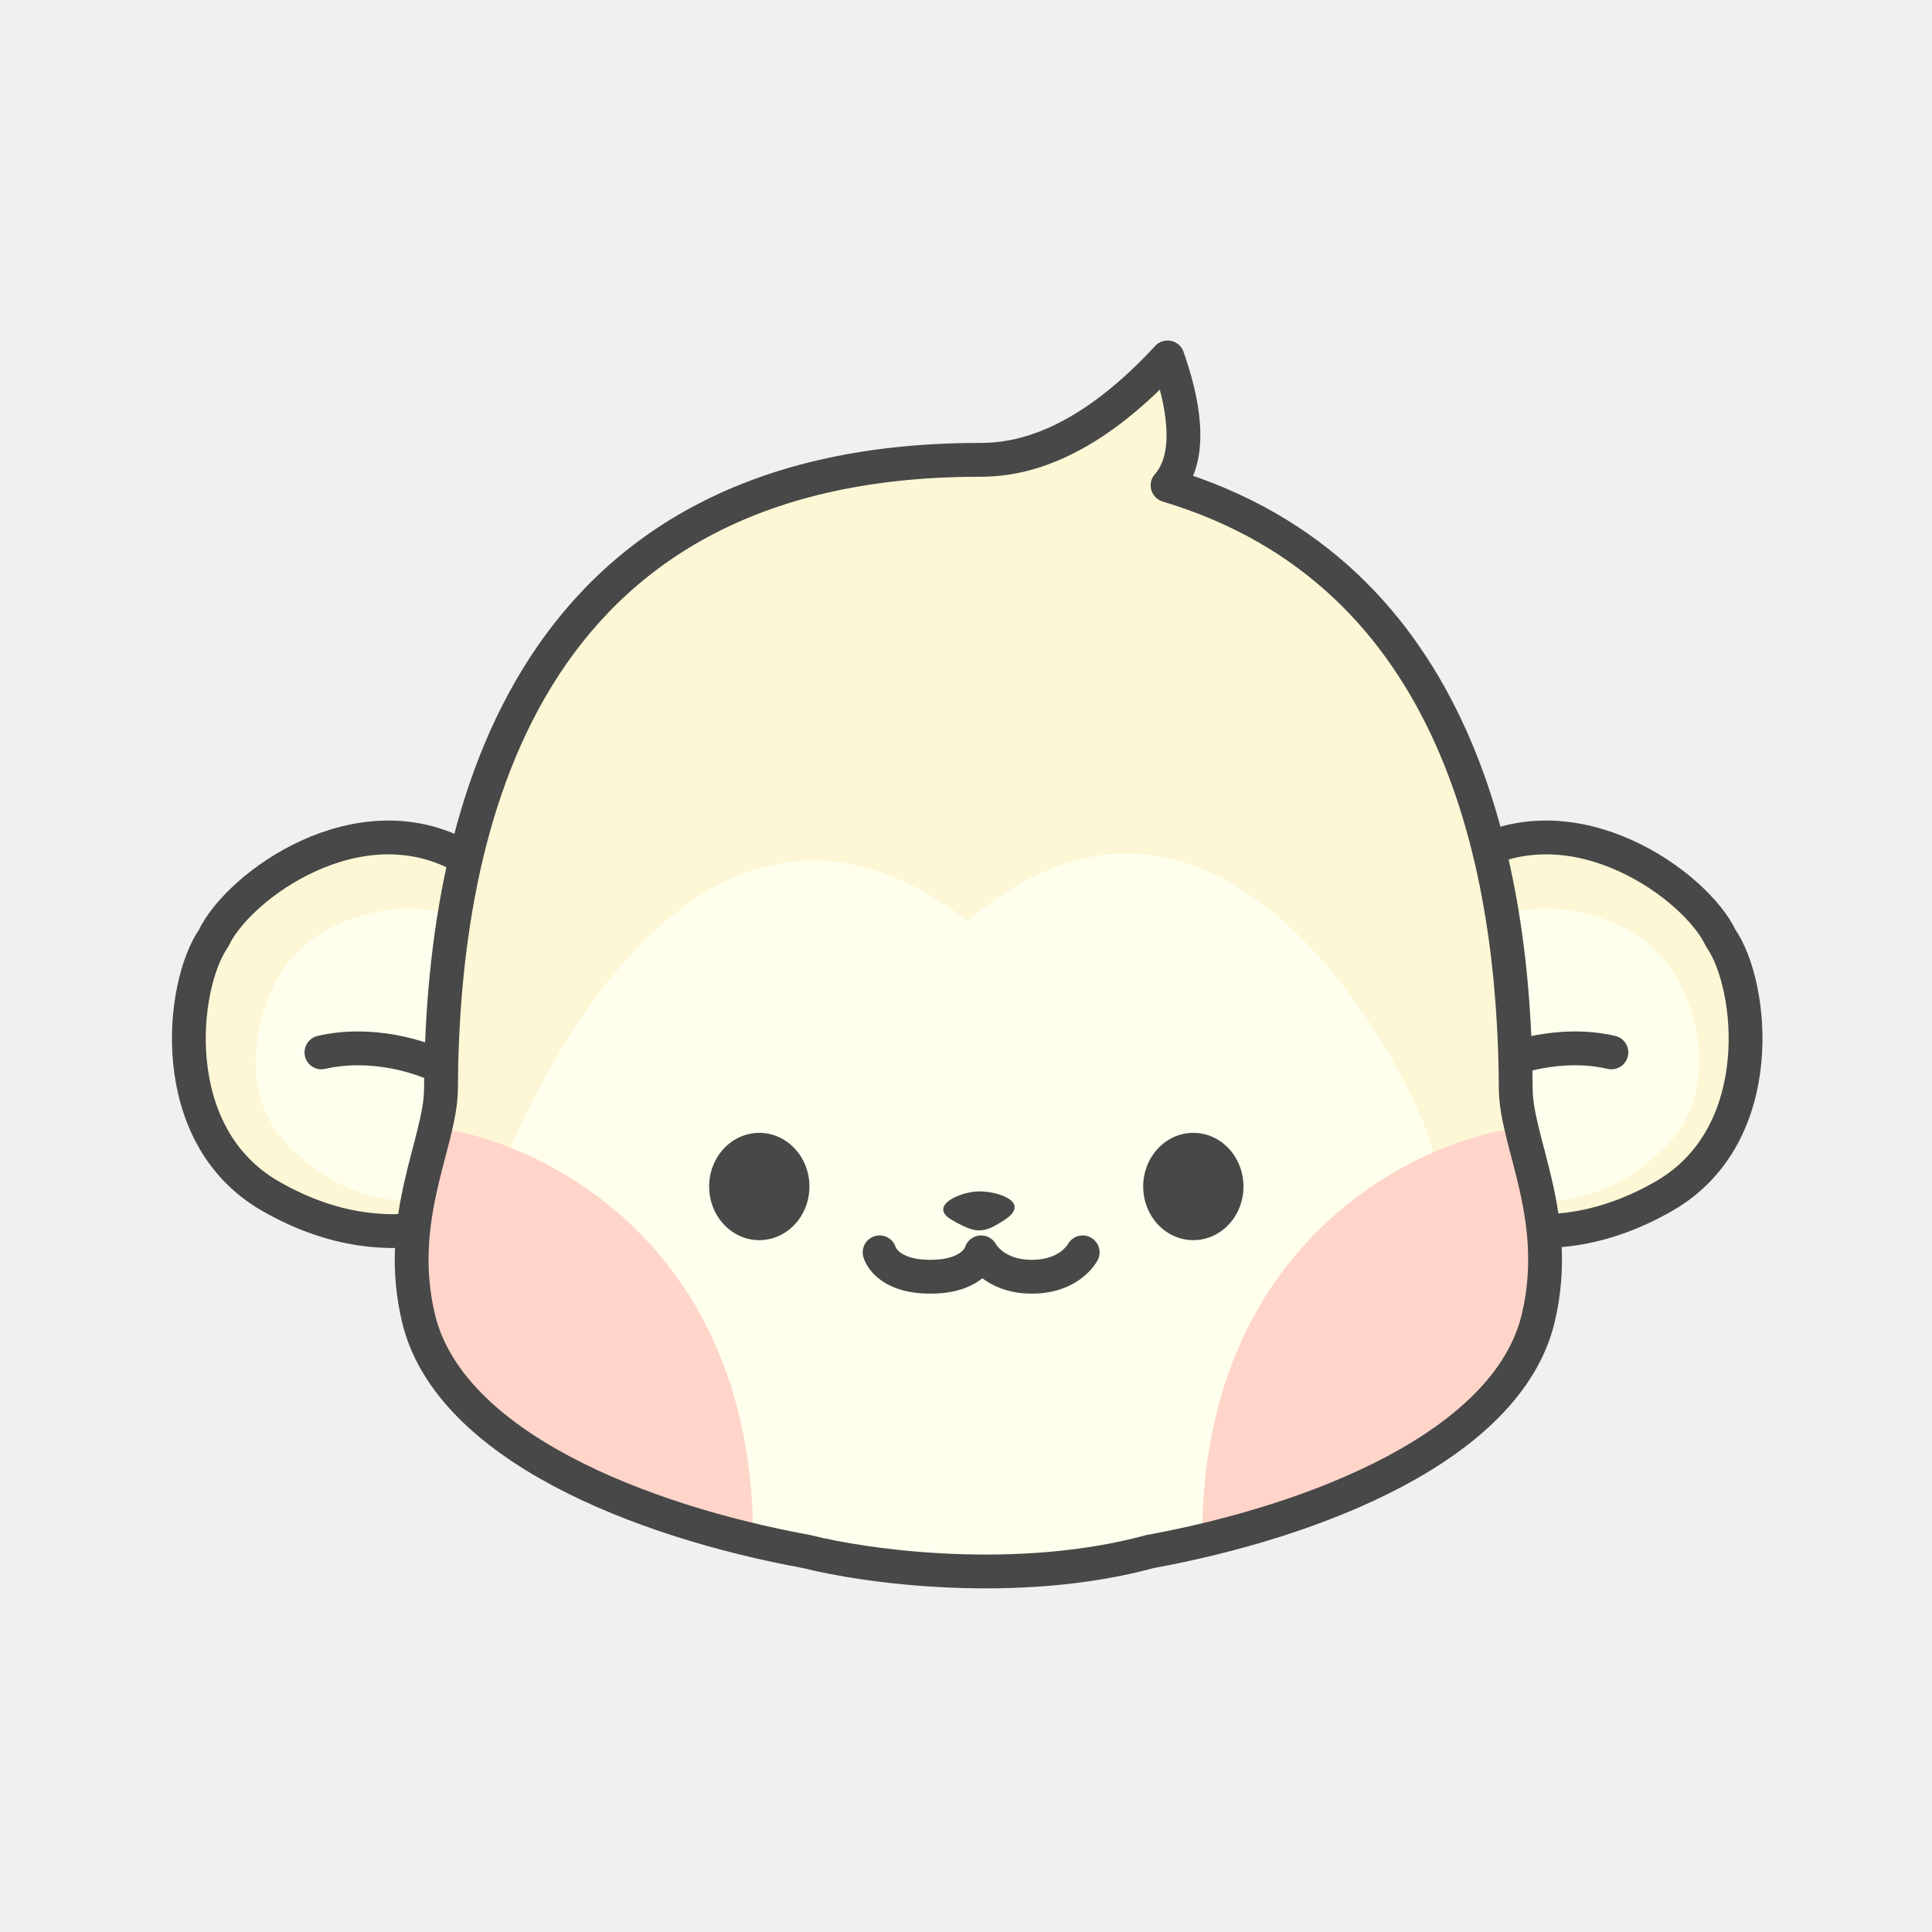
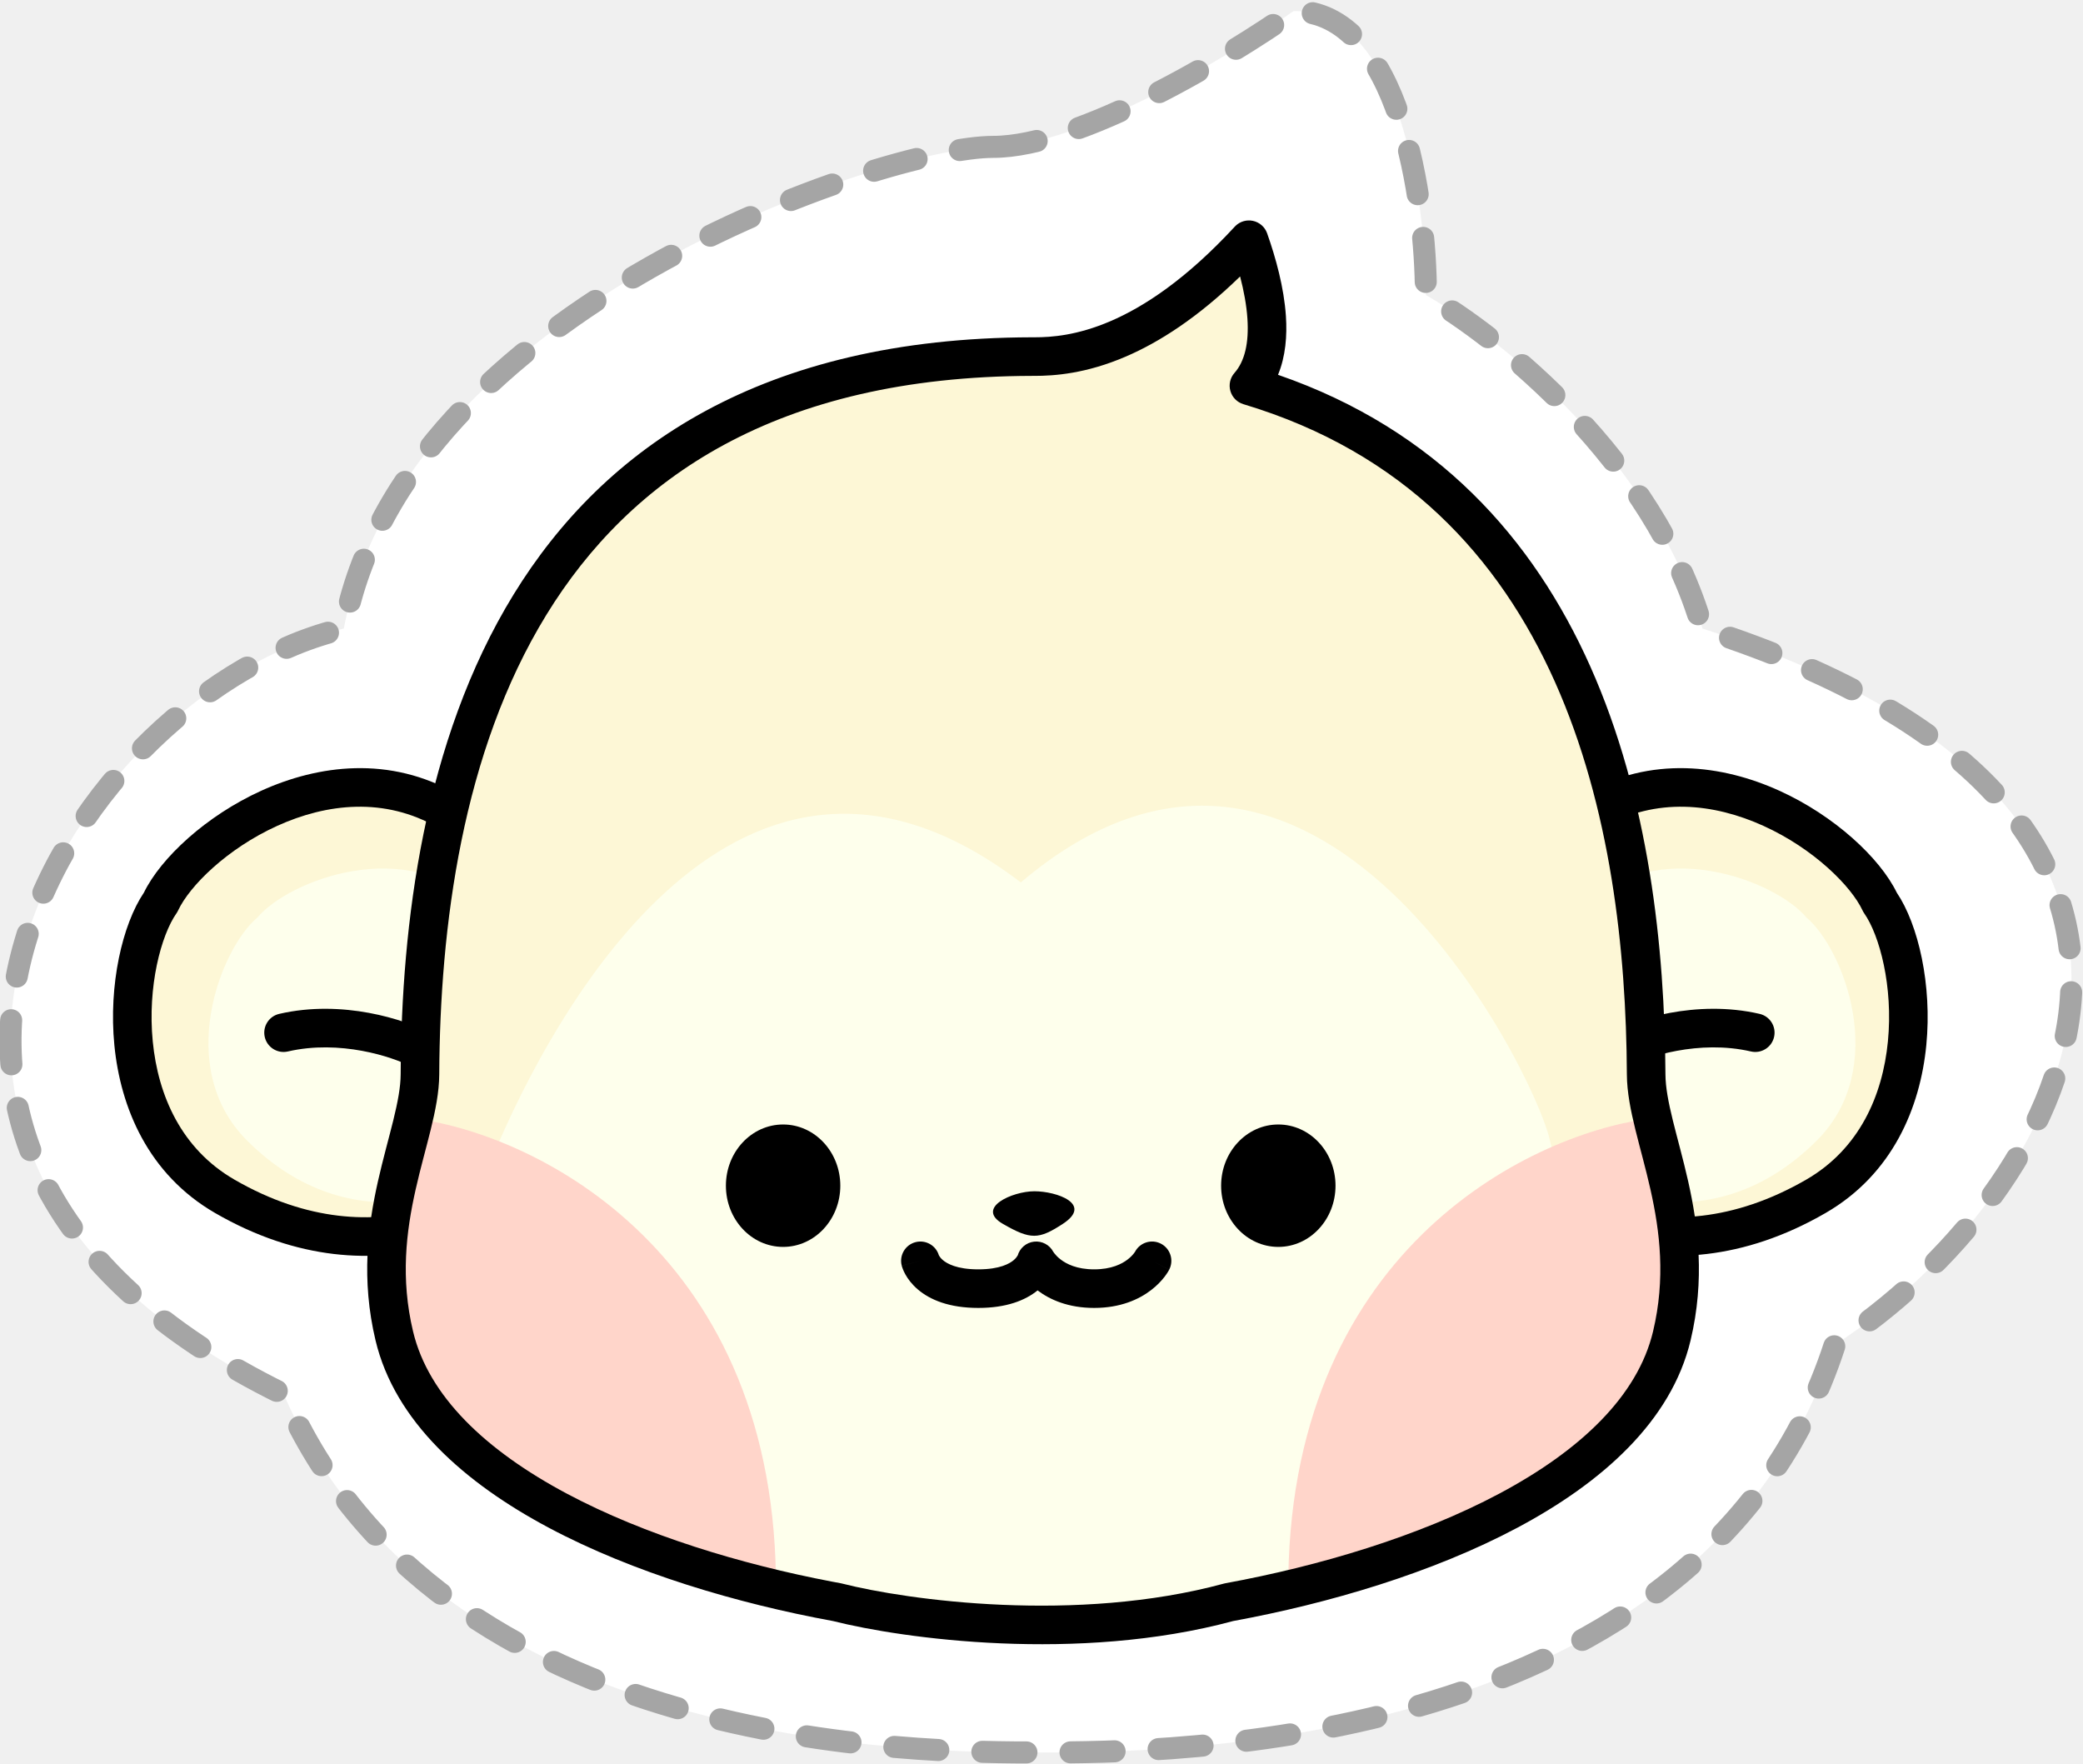
- <svg xmlns="http://www.w3.org/2000/svg" width="400" height="400" viewBox="0 0 400 400" fill="none">
-   <path d="M50.656 186.675C58.211 177.815 87.037 166.763 104.71 184.178C130.162 209.258 117.036 238.157 110.273 245.186L110.277 245.191C110.238 245.229 110.196 245.267 110.156 245.306C110.116 245.346 110.078 245.387 110.038 245.426L110.034 245.421C102.901 252.086 73.573 265.02 48.122 239.94C30.449 222.525 41.665 194.119 50.656 186.675Z" fill="#FDF7D6" />
-   <path d="M350.042 185.813C359.014 193.352 370.206 222.117 352.57 239.753C327.173 265.15 297.908 252.052 290.79 245.303L290.786 245.308C290.746 245.269 290.708 245.227 290.669 245.186C290.628 245.147 290.586 245.109 290.547 245.07L290.552 245.065C283.803 237.947 270.705 208.682 296.102 183.285C313.738 165.649 342.503 176.842 350.042 185.813Z" fill="#FDF7D6" />
-   <path d="M342.908 196.987C349.636 202.641 358.031 224.215 344.804 237.442C325.756 256.489 303.807 246.666 298.469 241.604L298.465 241.608C298.436 241.578 298.408 241.547 298.378 241.517C298.347 241.487 298.316 241.459 298.287 241.429L298.29 241.426C293.228 236.087 283.405 214.138 302.453 195.091C315.68 181.864 337.254 190.258 342.908 196.987Z" fill="#FEFFEC" />
-   <path d="M61.804 196.987C55.075 202.641 46.681 224.215 59.908 237.442C78.956 256.489 100.905 246.666 106.243 241.604L106.247 241.608C106.276 241.578 106.304 241.547 106.334 241.517C106.365 241.487 106.396 241.459 106.425 241.429L106.422 241.426C111.484 236.087 121.307 214.138 102.259 195.091C89.032 181.864 67.458 190.258 61.804 196.987Z" fill="#FEFFEC" />
-   <path d="M202.764 95.206C297.865 95.424 313.558 171.633 313.818 225.459C313.871 236.551 323.411 252.217 318.474 272.916C309.702 309.696 236.144 325.524 202.559 324.417C168.976 325.524 95.418 309.696 86.645 272.916C81.708 252.217 91.247 236.551 91.3 225.459C91.56 171.632 107.253 95.424 202.355 95.206V95.204C202.423 95.204 202.491 95.205 202.559 95.205C202.627 95.205 202.695 95.204 202.764 95.204V95.206Z" fill="#FDF7D6" />
-   <path d="M280.595 207.224C283.296 196.813 290.043 185.817 304.217 177.633C326.065 165.019 351.24 183.485 356.258 194.225C363.049 203.939 366.454 234.975 344.606 247.589C330.432 255.772 317.536 256.117 307.169 253.251" stroke="#474847" stroke-width="7" stroke-linecap="round" stroke-linejoin="round" />
-   <path d="M308.882 220.915C312.752 218.896 323.119 215.463 333.62 217.886" stroke="#474847" stroke-width="7" stroke-linecap="round" stroke-linejoin="round" />
-   <path d="M91.286 220.915C87.415 218.896 77.049 215.463 66.548 217.886" stroke="#474847" stroke-width="7" stroke-linecap="round" stroke-linejoin="round" />
-   <path d="M119.907 207.224C117.206 196.813 110.459 185.817 96.285 177.633C74.437 165.019 49.262 183.485 44.244 194.225C37.453 203.939 34.048 234.975 55.896 247.589C70.07 255.772 82.966 256.117 93.333 253.251" stroke="#474847" stroke-width="7" stroke-linecap="round" stroke-linejoin="round" />
-   <path d="M202.764 95.206C297.866 95.423 313.56 171.633 313.819 225.459C313.873 236.551 323.411 252.217 318.475 272.916C309.702 309.697 236.14 325.525 202.558 324.417C168.973 325.523 95.418 309.696 86.645 272.916C81.709 252.217 91.247 236.551 91.301 225.459C91.561 171.633 107.254 95.423 202.356 95.206V95.204C202.424 95.204 202.492 95.205 202.56 95.205C202.628 95.205 202.696 95.204 202.764 95.204V95.206Z" fill="#FEFFEC" />
-   <path d="M200.337 190.623C149.346 151.749 115.52 213.847 104.413 240.605C93.306 279.984 115.52 295.635 133.19 313.81C71.092 290.586 84.218 248.178 91.287 229.498C89.772 212.332 95.325 87.631 200.337 94.195C209.872 94.79 220.531 94.195 241.918 74C248.804 87.631 243.755 94.195 241.918 101.263C307.377 121.395 312.648 178.165 313.931 229.498C331.601 281.499 296.261 306.742 266.474 313.81C313.426 295.13 299.29 249.692 296.261 237.071C293.232 224.449 253.852 145.186 200.337 190.623Z" fill="#FDF7D6" />
-   <path d="M155.909 319.363C156.313 257.972 112.66 236.566 90.782 233.537C85.734 241.278 83.318 267.362 87.248 275.44C96.336 294.12 107.443 304.217 155.909 319.363Z" fill="#FFD5CA" />
-   <path d="M248.872 319.363C248.468 257.972 292.122 236.566 313.999 233.537C319.048 241.278 321.463 267.362 317.533 275.44C308.446 294.12 297.339 304.217 248.872 319.363Z" fill="#FFD5CA" />
-   <path d="M318.474 272.916C323.411 252.217 313.872 236.55 313.819 225.459C313.599 180.034 302.389 118.668 241.735 100.488C247.289 94.195 244.764 82.583 241.735 74C223.56 93.69 209.592 95.222 202.764 95.206V95.204C202.696 95.204 202.627 95.205 202.559 95.205C202.492 95.205 202.423 95.204 202.355 95.204V95.206C107.253 95.424 91.56 171.632 91.3 225.459C91.247 236.55 81.708 252.217 86.645 272.916C92.947 299.338 132.683 314.948 167.015 321.233C179.246 324.345 210.587 328.702 238.104 321.233C272.436 314.948 312.172 299.338 318.474 272.916Z" stroke="#474847" stroke-width="7" stroke-linecap="round" stroke-linejoin="round" />
-   <ellipse cx="157.202" cy="245.653" rx="10.38" ry="11.107" fill="#474847" />
-   <ellipse cx="247.067" cy="245.653" rx="10.38" ry="11.107" fill="#474847" />
-   <path d="M182.114 259.285C182.114 259.285 183.412 264.333 192.624 264.333C201.837 264.333 203.134 259.285 203.134 259.285C203.134 259.285 205.73 264.333 213.645 264.333C221.56 264.333 224.155 259.285 224.155 259.285" stroke="#474847" stroke-width="7" stroke-linecap="round" stroke-linejoin="round" />
-   <path d="M197.083 252.58C202.121 255.48 203.572 255.442 207.962 252.58C213.496 248.97 206.816 246.663 202.809 246.663C198.801 246.663 192.045 249.679 197.083 252.58Z" fill="#474847" />
+ <svg xmlns="http://www.w3.org/2000/svg" width="378" height="320" viewBox="0 0 378 320" fill="none">
+   <path d="M180.214 26.652C195.923 26.652 223.123 10.217 234.76 2C253.96 2 258.76 36.364 258.76 53.546C271.851 61.017 300.215 83.577 308.942 114.057C413.67 147.674 374.397 217.149 332.942 244.043C308.942 318 210.76 318 188.942 318C167.123 318 79.848 318 51.485 253.007C-40.152 208.184 14.395 125.262 62.395 114.057C73.305 55.787 160.578 26.652 180.214 26.652Z" fill="white" stroke="#A5A5A5" stroke-width="4" stroke-linecap="round" stroke-linejoin="round" stroke-dasharray="8 8" />
+   <path d="M35.563 156.174C43.118 147.315 71.945 136.263 89.618 153.678C115.069 178.757 101.944 207.657 95.18 214.686L95.185 214.69C95.146 214.729 95.104 214.766 95.063 214.806C95.023 214.846 94.986 214.887 94.946 214.925L94.942 214.921C87.809 221.586 58.481 234.52 33.03 209.44C15.357 192.025 26.573 163.619 35.563 156.174Z" fill="#FDF7D6" />
+   <path d="M334.95 155.313C343.921 162.852 355.114 191.617 337.478 209.253C312.081 234.65 282.816 221.552 275.698 214.803L275.693 214.808C275.654 214.768 275.616 214.727 275.576 214.686C275.536 214.647 275.494 214.609 275.455 214.569L275.46 214.565C268.71 207.447 255.613 178.182 281.01 152.785C298.645 135.149 327.411 146.341 334.95 155.313Z" fill="#FDF7D6" />
+   <path d="M327.816 166.486C334.544 172.141 342.938 193.715 329.712 206.941C310.664 225.989 288.715 216.166 283.377 211.104L283.373 211.108C283.344 211.078 283.315 211.047 283.285 211.016C283.255 210.987 283.224 210.958 283.194 210.929L283.198 210.925C278.136 205.587 268.313 183.638 287.361 164.59C300.587 151.364 322.161 159.758 327.816 166.486Z" fill="#FEFFEC" />
+   <path d="M46.712 166.486C39.984 172.141 31.59 193.715 44.816 206.941C63.864 225.989 85.813 216.166 91.151 211.104L91.155 211.108C91.184 211.078 91.213 211.047 91.242 211.016C91.273 210.987 91.304 210.958 91.333 210.929L91.33 210.925C96.392 205.587 106.215 183.638 87.167 164.59C73.941 151.364 52.367 159.758 46.712 166.486Z" fill="#FEFFEC" />
+   <path d="M187.671 64.706C282.773 64.923 298.466 141.132 298.725 194.959C298.779 206.05 308.318 221.716 303.382 242.416C294.609 279.196 221.051 295.024 187.467 293.917C153.883 295.024 80.325 279.196 71.553 242.416C66.616 221.716 76.154 206.05 76.208 194.959C76.468 141.132 92.161 64.923 187.263 64.706V64.704C187.331 64.704 187.399 64.705 187.466 64.705C187.534 64.705 187.603 64.704 187.671 64.704V64.706Z" fill="#FDF7D6" />
+   <path d="M327.765 214.057C337.409 208.489 341.636 198.803 342.596 188.979C343.572 178.991 341.08 169.711 338.297 165.73C338.181 165.564 338.08 165.389 337.995 165.206C335.939 160.805 329.148 154.007 320.01 149.858C311.022 145.777 300.52 144.596 290.876 150.164L290.256 150.526C277.356 158.176 271.329 168.208 268.891 177.603C268.405 179.473 266.494 180.597 264.623 180.111C262.752 179.626 261.629 177.715 262.114 175.844C264.996 164.742 272.126 153.143 286.677 144.51L287.376 144.101C299.579 137.056 312.588 138.8 322.904 143.484C332.924 148.033 341.134 155.683 344.203 161.97C348.114 167.772 350.634 178.707 349.564 189.66C348.462 200.935 343.468 213.074 331.265 220.12C316.243 228.793 302.375 229.229 291.144 226.124C289.281 225.609 288.188 223.681 288.703 221.819C289.218 219.955 291.146 218.862 293.01 219.377C302.513 222.004 314.438 221.752 327.765 214.057Z" fill="black" />
+   <path d="M319.315 183.975C307.755 181.307 296.521 185.043 292.171 187.312C290.457 188.206 289.793 190.32 290.687 192.034C291.581 193.747 293.695 194.412 295.409 193.518C298.801 191.749 308.3 188.618 317.741 190.796C319.625 191.231 321.504 190.056 321.938 188.172C322.373 186.289 321.199 184.41 319.315 183.975Z" fill="black" />
+   <path d="M50.669 183.975C62.229 181.307 73.463 185.043 77.813 187.312C79.526 188.206 80.191 190.32 79.297 192.034C78.403 193.747 76.288 194.412 74.575 193.518C71.183 191.749 61.684 188.618 52.243 190.796C50.359 191.231 48.48 190.056 48.045 188.172C47.611 186.289 48.785 184.41 50.669 183.975Z" fill="black" />
+   <path d="M42.553 214.057C32.909 208.489 28.681 198.803 27.721 188.979C26.746 178.991 29.238 169.711 32.021 165.73C32.136 165.564 32.238 165.389 32.323 165.206C34.379 160.805 41.17 154.007 50.308 149.858C59.296 145.777 69.798 144.596 79.442 150.164L80.062 150.526C92.962 158.176 98.989 168.208 101.427 177.603C101.913 179.473 103.823 180.597 105.694 180.111C107.565 179.626 108.689 177.715 108.203 175.844C105.322 164.742 98.192 153.143 83.641 144.51L82.942 144.101C70.739 137.056 57.73 138.8 47.414 143.484C37.394 148.033 29.184 155.683 26.115 161.97C22.204 167.772 19.684 178.707 20.754 189.66C21.856 200.935 26.85 213.074 39.053 220.12C54.075 228.793 67.943 229.229 79.174 226.124C81.037 225.609 82.13 223.681 81.615 221.819C81.1 219.955 79.171 218.862 77.308 219.377C67.805 222.004 55.88 221.752 42.553 214.057Z" fill="black" />
+   <path d="M187.672 64.706C282.774 64.923 298.467 141.132 298.727 194.959C298.78 206.05 308.319 221.717 303.382 242.416C294.609 279.197 221.048 295.025 187.465 293.917C153.88 295.023 80.325 279.195 71.553 242.416C66.616 221.717 76.155 206.05 76.209 194.959C76.469 141.132 92.162 64.923 187.264 64.706V64.704C187.331 64.704 187.399 64.705 187.467 64.705C187.535 64.705 187.604 64.704 187.672 64.704V64.706Z" fill="#FEFFEC" />
+   <path d="M185.245 160.123C134.253 121.249 100.428 183.347 89.321 210.104C78.214 249.484 100.428 265.135 118.098 283.31C56 260.086 69.126 217.677 76.194 198.998C74.68 181.832 80.233 57.131 185.245 63.694C194.78 64.29 205.439 63.694 226.825 43.5C233.711 57.131 228.663 63.694 226.825 70.762C292.285 90.894 297.555 147.664 298.839 198.998C316.509 250.998 281.169 276.242 251.382 283.31C298.334 264.63 284.198 219.192 281.169 206.57C278.139 193.949 238.76 114.685 185.245 160.123Z" fill="#FDF7D6" />
+   <path d="M140.817 288.863C141.221 227.472 97.567 206.066 75.689 203.036C70.641 210.778 68.225 236.862 72.155 244.94C81.243 263.62 92.35 273.717 140.817 288.863Z" fill="#FFD5CA" />
+   <path d="M233.78 288.863C233.376 227.472 277.029 206.066 298.907 203.036C303.955 210.778 306.371 236.862 302.441 244.94C293.353 263.62 282.246 273.717 233.78 288.863Z" fill="#FFD5CA" />
+   <path d="M224.232 40.963C225.059 40.177 226.223 39.84 227.349 40.072C228.551 40.32 229.536 41.178 229.944 42.335C231.506 46.761 233.008 52.152 233.354 57.371C233.588 60.904 233.308 64.657 231.921 68.011C260.818 77.984 278.286 97.882 288.543 120.828C299.24 144.758 302.116 172.014 302.226 194.942C302.238 197.274 302.754 199.992 303.569 203.306C304.342 206.45 305.452 210.367 306.341 214.316C308.173 222.465 309.428 232.149 306.786 243.227C303.283 257.914 290.666 269.065 275.352 277.216C259.963 285.406 241.134 290.96 223.786 294.148C195.604 301.754 163.809 297.343 151.186 294.155C133.828 290.968 114.982 285.412 99.583 277.216C84.269 269.065 71.651 257.914 68.148 243.227C65.506 232.149 66.762 222.465 68.594 214.316C69.483 210.367 70.592 206.45 71.365 203.306C72.18 199.992 72.697 197.274 72.709 194.942C72.84 167.813 76.84 134.526 93.187 107.898C109.7 81.001 138.541 61.342 187.161 61.206C187.195 61.205 187.229 61.204 187.263 61.204C187.311 61.204 187.356 61.205 187.389 61.205H187.545C187.578 61.205 187.624 61.204 187.672 61.204C187.692 61.204 187.713 61.205 187.733 61.205C190.811 61.208 195.491 60.866 201.521 58.276C207.615 55.659 215.259 50.672 224.071 41.126L224.232 40.963ZM225.04 50.164C217.337 57.656 210.347 62.103 204.284 64.708C197.115 67.787 191.415 68.214 187.664 68.206C187.644 68.206 187.623 68.204 187.603 68.204C187.544 68.204 187.69 68.205 187.471 68.205H187.464C187.244 68.205 187.393 68.204 187.331 68.204C187.311 68.204 187.291 68.206 187.271 68.206C140.846 68.312 114.317 86.86 99.153 111.56C83.813 136.548 79.838 168.279 79.709 194.975C79.693 198.19 78.996 201.589 78.163 204.978C77.287 208.539 76.31 211.911 75.424 215.852C73.707 223.484 72.663 231.983 74.958 241.603C77.757 253.339 88.159 263.205 102.871 271.036C117.01 278.561 134.479 283.849 150.962 286.993L152.553 287.29L152.786 287.342C164.691 290.371 195.373 294.609 222.095 287.355L222.382 287.29C239.326 284.188 257.468 278.804 272.063 271.036C286.775 263.205 297.178 253.339 299.977 241.603C302.272 231.983 301.226 223.484 299.51 215.852C298.624 211.911 297.648 208.539 296.772 204.978C295.938 201.589 295.242 198.19 295.226 194.975C295.118 172.479 292.278 146.339 282.152 123.685C272.081 101.156 254.828 82.09 225.638 73.341C224.495 72.998 223.606 72.096 223.278 70.949C222.95 69.802 223.23 68.566 224.019 67.672C225.893 65.548 226.659 62.21 226.369 57.834C226.204 55.349 225.71 52.732 225.04 50.164Z" fill="black" />
+   <path d="M152.49 215.153C152.49 221.287 147.842 226.26 142.109 226.26C136.376 226.26 131.729 221.287 131.729 215.153C131.729 209.019 136.376 204.046 142.109 204.046C147.842 204.046 152.49 209.019 152.49 215.153Z" fill="black" />
+   <path d="M242.355 215.153C242.355 221.287 237.708 226.26 231.975 226.26C226.242 226.26 221.594 221.287 221.594 215.153C221.594 209.019 226.242 204.046 231.975 204.046C237.708 204.046 242.355 209.019 242.355 215.153Z" fill="black" />
+   <path d="M166.152 225.395C167.968 224.928 169.818 225.976 170.365 227.749C170.373 227.768 170.392 227.806 170.422 227.861C170.51 228.017 170.708 228.315 171.098 228.649C171.826 229.272 173.598 230.333 177.532 230.333C181.467 230.333 183.24 229.272 183.968 228.649C184.358 228.315 184.556 228.017 184.644 227.861C184.685 227.787 184.703 227.743 184.705 227.738C184.704 227.74 184.699 227.754 184.691 227.781C184.686 227.795 184.68 227.813 184.674 227.835C184.671 227.846 184.668 227.858 184.664 227.871C184.663 227.878 184.66 227.884 184.658 227.891C184.657 227.894 184.656 227.898 184.655 227.902C184.655 227.903 184.655 227.907 184.654 227.908V227.908C185.018 226.503 186.211 225.468 187.653 225.306C189.095 225.145 190.486 225.889 191.152 227.177C191.15 227.175 191.15 227.172 191.149 227.17C191.146 227.166 191.144 227.161 191.142 227.158C191.138 227.15 191.134 227.144 191.131 227.138C191.125 227.127 191.121 227.119 191.119 227.117C191.116 227.111 191.122 227.12 191.137 227.144C191.167 227.191 191.232 227.292 191.338 227.429C191.551 227.703 191.917 228.113 192.466 228.536C193.522 229.35 195.405 230.333 198.553 230.333C201.701 230.333 203.584 229.35 204.64 228.536C205.189 228.113 205.555 227.703 205.768 227.429C205.874 227.292 205.94 227.191 205.97 227.144C205.984 227.121 205.99 227.111 205.986 227.117C205.985 227.119 205.981 227.127 205.975 227.138C205.972 227.144 205.968 227.15 205.964 227.158C205.962 227.161 205.96 227.166 205.957 227.17C205.956 227.172 205.955 227.175 205.954 227.177C206.84 225.463 208.947 224.789 210.663 225.671C212.382 226.555 213.059 228.665 212.176 230.384L209.063 228.784C212.059 230.325 212.171 230.384 212.174 230.388C212.174 230.389 212.173 230.391 212.172 230.392C212.171 230.395 212.169 230.398 212.167 230.401C212.164 230.406 212.162 230.412 212.158 230.418C212.152 230.431 212.144 230.445 212.136 230.46C212.12 230.491 212.1 230.526 212.077 230.566C212.032 230.645 211.974 230.744 211.903 230.859C211.759 231.087 211.561 231.382 211.3 231.718C210.779 232.39 210.001 233.243 208.912 234.081C206.692 235.792 203.32 237.333 198.553 237.333C193.854 237.333 190.512 235.834 188.29 234.153C186.059 235.962 182.636 237.333 177.532 237.333C172.255 237.333 168.771 235.87 166.548 233.969C165.463 233.041 164.76 232.077 164.317 231.286C164.096 230.893 163.94 230.544 163.832 230.266C163.778 230.127 163.737 230.004 163.704 229.902C163.688 229.851 163.674 229.804 163.662 229.763C163.656 229.743 163.651 229.723 163.646 229.705C163.643 229.696 163.641 229.687 163.639 229.679C163.638 229.675 163.637 229.671 163.636 229.667C163.635 229.665 163.634 229.662 163.634 229.661C163.633 229.659 163.656 229.65 167.023 228.784L163.633 229.656C163.152 227.783 164.279 225.876 166.152 225.395ZM170.41 227.908C170.41 227.908 170.41 227.903 170.409 227.902C170.408 227.898 170.407 227.894 170.406 227.891C170.405 227.884 170.403 227.878 170.402 227.871C170.398 227.858 170.395 227.846 170.392 227.835C170.385 227.813 170.38 227.795 170.375 227.781C170.374 227.777 170.373 227.775 170.372 227.772C170.386 227.817 170.398 227.862 170.41 227.908Z" fill="black" />
+   <path d="M181.991 222.079C187.029 224.98 188.48 224.942 192.869 222.079C198.404 218.47 191.724 216.163 187.716 216.163C183.708 216.163 176.952 219.178 181.991 222.079Z" fill="black" />
</svg>
